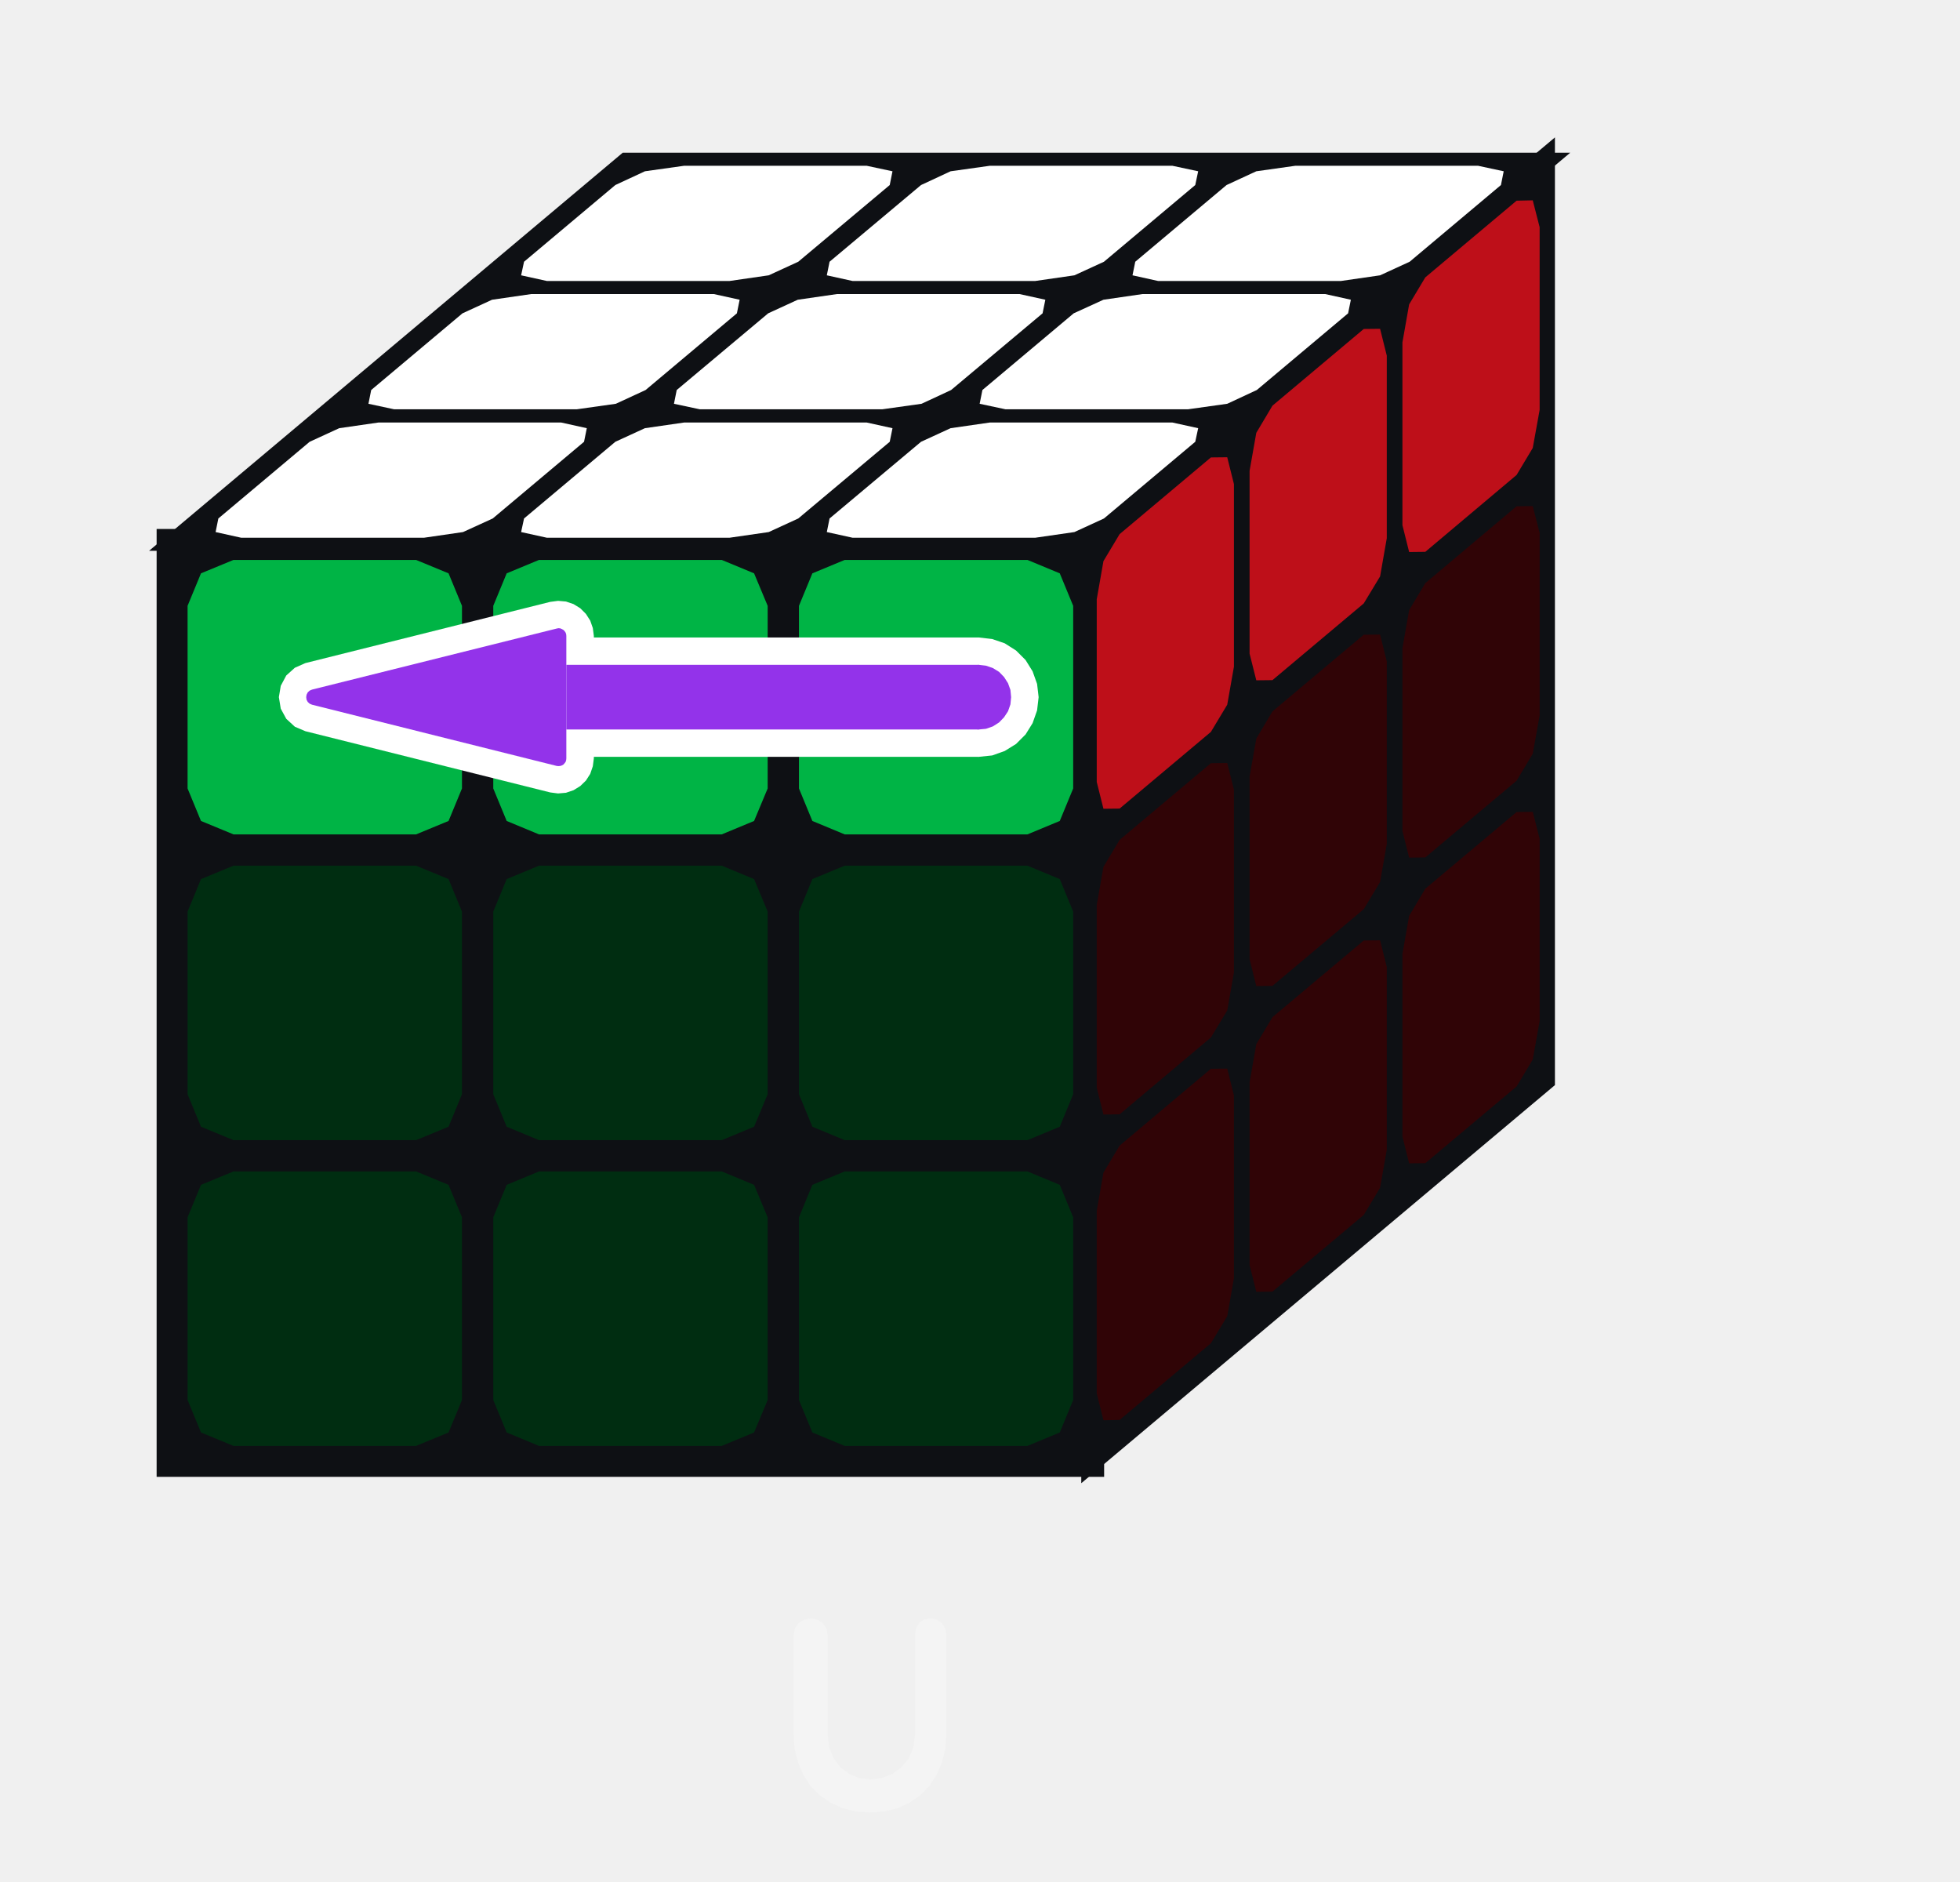
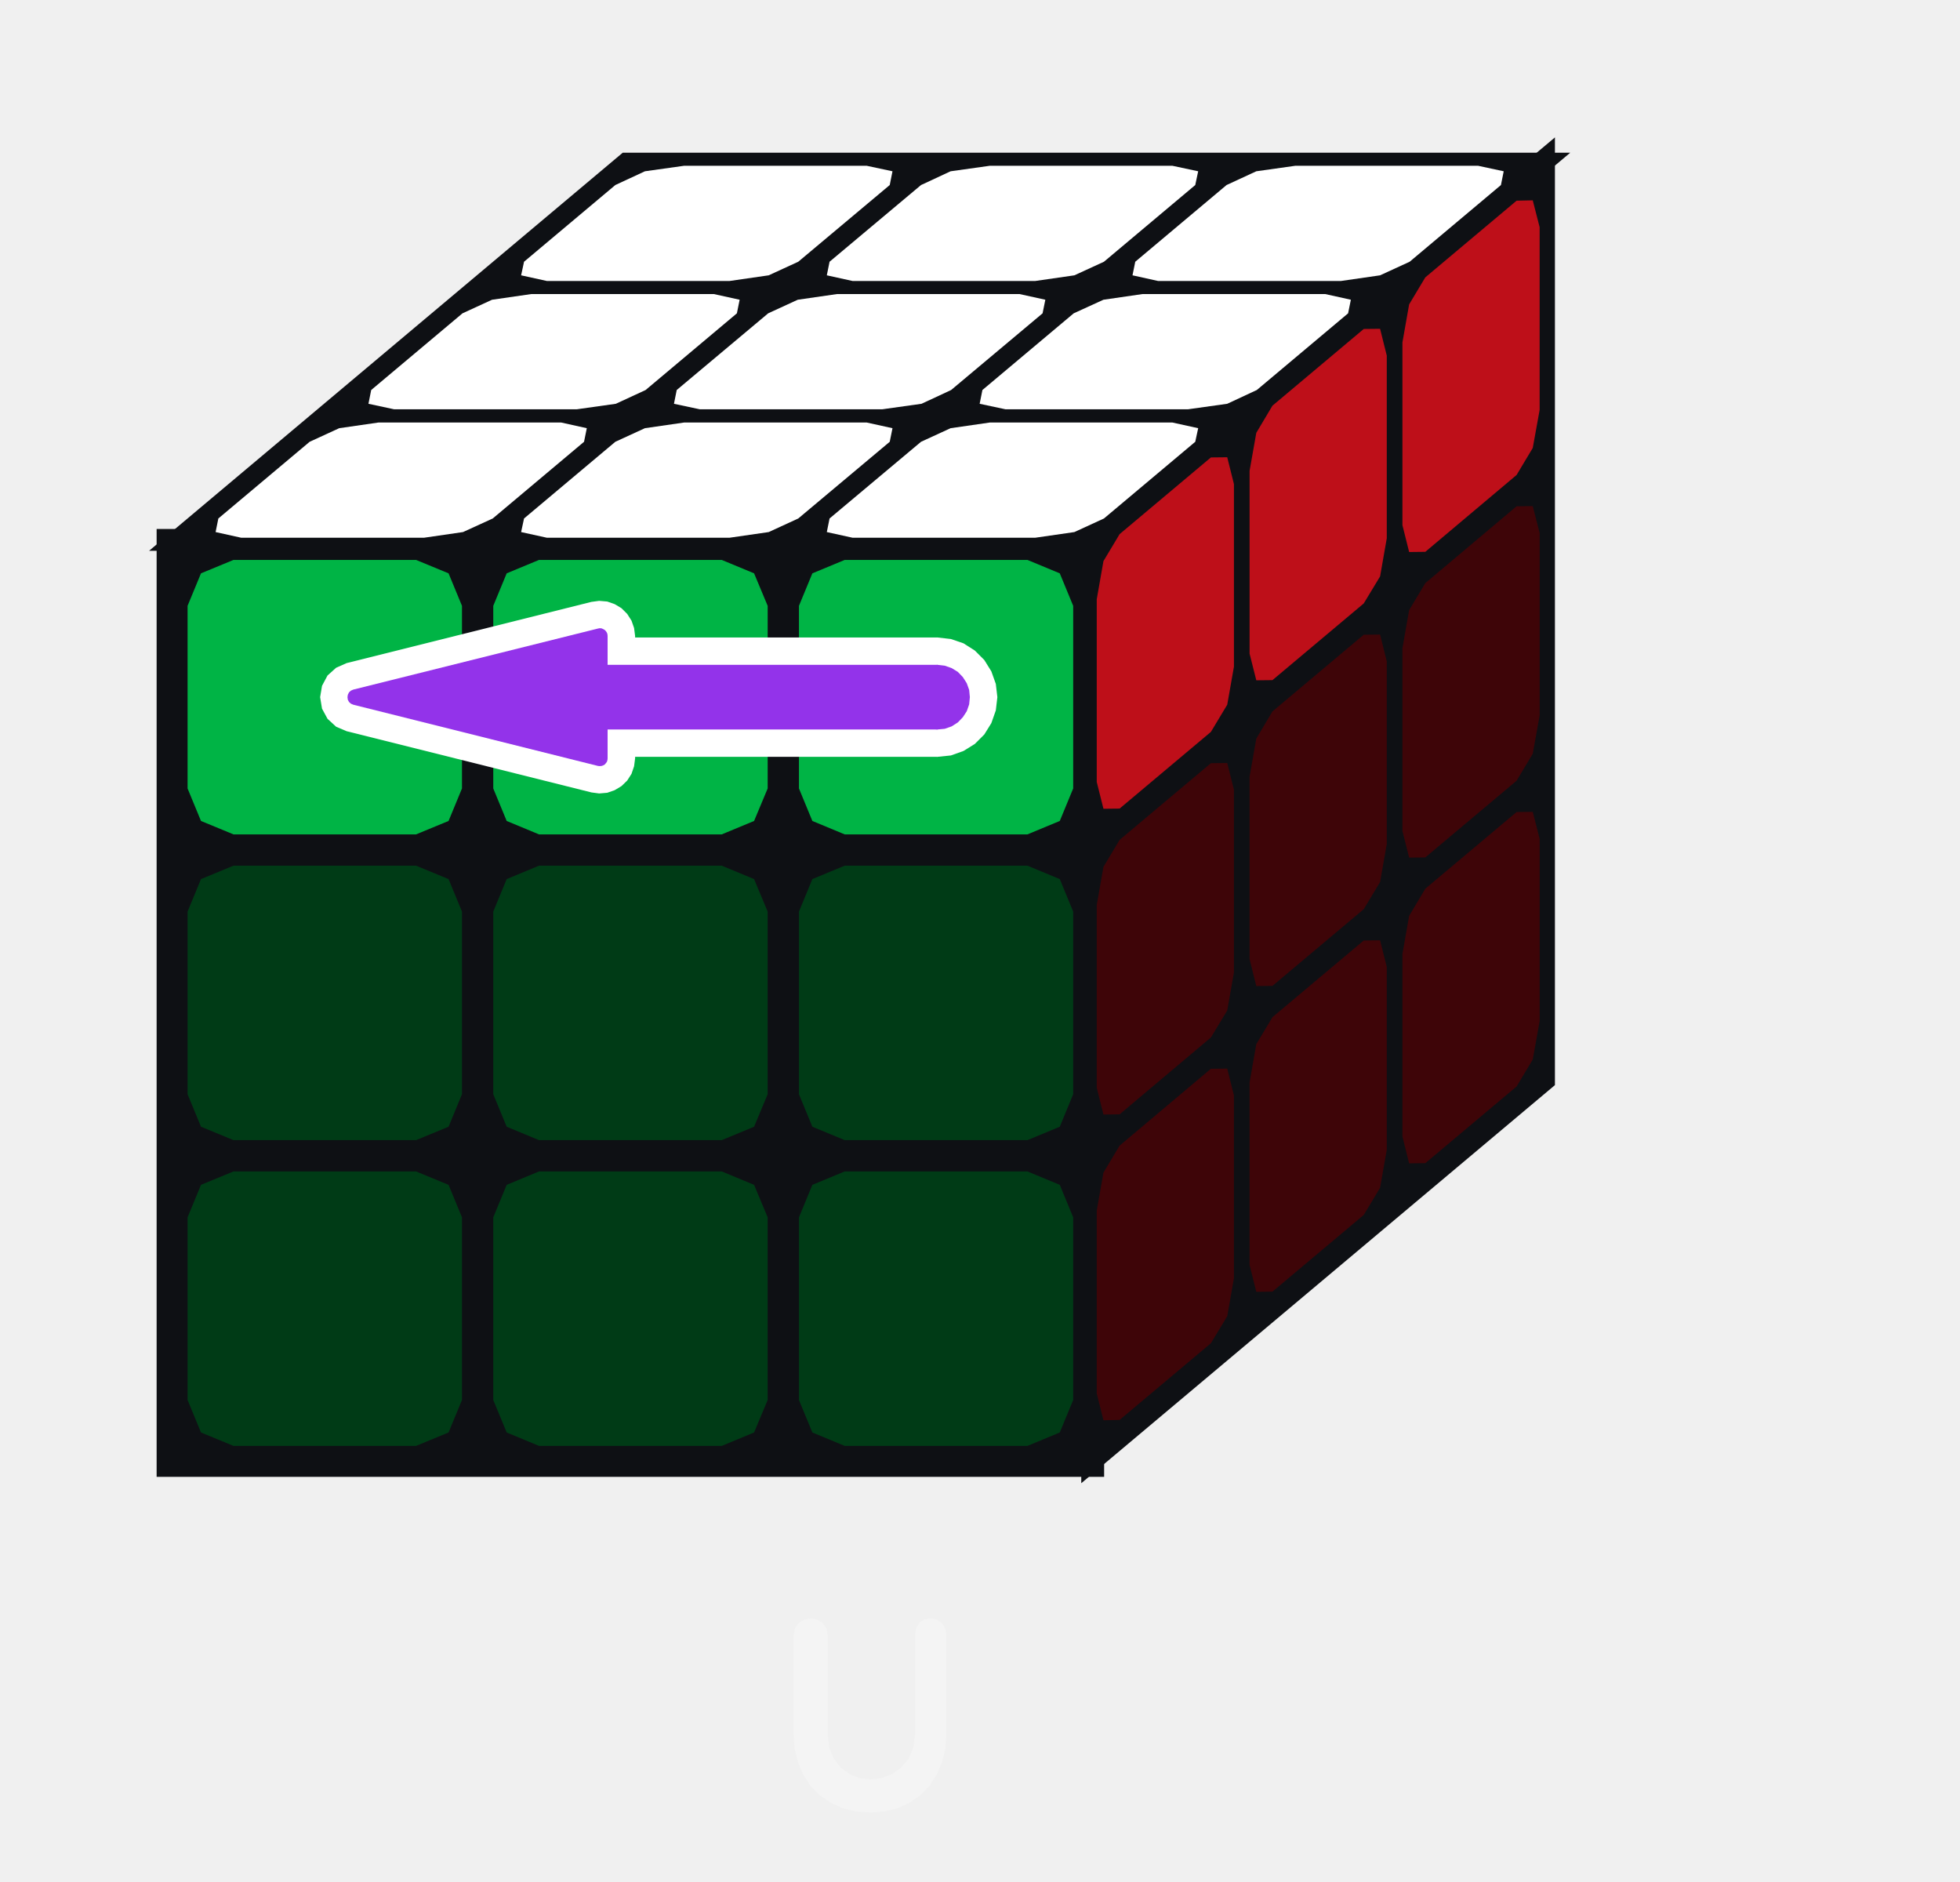
<svg xmlns="http://www.w3.org/2000/svg" viewBox="0 0 114.00 109.20" width="100" height="96">
  <polygon points="9.11,85.76 64.22,85.76 64.22,30.64 9.11,30.64" fill="#0e1014" />
  <polygon points="8.67,31.91 63.78,31.91 91.33,8.76 36.22,8.76" fill="#0e1014" />
  <polygon points="62.89,86.13 90.44,62.98 90.44,7.87 62.89,31.02" fill="#0e1014" />
  <polygon points="51.75,10.64 51.91,9.84 50.41,9.52 39.79,9.52 37.51,9.84 35.79,10.64 30.48,15.10 30.31,15.89 31.81,16.22 42.43,16.22 44.71,15.89 46.43,15.10" fill="#ffffff" />
  <polygon points="69.52,10.64 69.69,9.84 68.19,9.52 57.57,9.52 55.29,9.84 53.57,10.64 48.25,15.10 48.09,15.89 49.59,16.22 60.21,16.22 62.49,15.89 64.21,15.10" fill="#ffffff" />
  <polygon points="87.30,10.64 87.46,9.84 85.97,9.52 75.34,9.52 73.07,9.84 71.34,10.64 66.03,15.10 65.87,15.89 67.36,16.22 77.99,16.22 80.27,15.89 81.99,15.10" fill="#ffffff" />
  <polygon points="42.86,18.10 43.02,17.31 41.52,16.98 30.90,16.98 28.62,17.31 26.90,18.10 21.59,22.56 21.43,23.36 22.92,23.68 33.55,23.68 35.82,23.36 37.55,22.56" fill="#ffffff" />
  <polygon points="60.64,18.10 60.80,17.31 59.30,16.98 48.68,16.98 46.40,17.31 44.68,18.10 39.36,22.56 39.20,23.36 40.70,23.68 51.32,23.68 53.60,23.36 55.32,22.56" fill="#ffffff" />
  <polygon points="78.41,18.10 78.57,17.31 77.08,16.98 66.45,16.98 64.18,17.31 62.45,18.10 57.14,22.56 56.98,23.36 58.48,23.68 69.10,23.68 71.38,23.36 73.10,22.56" fill="#ffffff" />
  <polygon points="33.97,25.57 34.13,24.78 32.64,24.45 22.01,24.45 19.73,24.78 18.01,25.57 12.70,30.03 12.54,30.82 14.03,31.15 24.66,31.15 26.93,30.82 28.66,30.03" fill="#ffffff" />
  <polygon points="51.75,25.57 51.91,24.78 50.41,24.45 39.79,24.45 37.51,24.78 35.79,25.57 30.48,30.03 30.31,30.82 31.81,31.15 42.43,31.15 44.71,30.82 46.43,30.03" fill="#ffffff" />
  <polygon points="69.52,25.57 69.69,24.78 68.19,24.45 57.57,24.45 55.29,24.78 53.57,25.57 48.25,30.03 48.09,30.82 49.59,31.15 60.21,31.15 62.49,30.82 64.21,30.03" fill="#ffffff" />
  <polygon points="71.77,28.03 71.38,26.47 70.43,26.48 65.12,30.94 64.18,32.51 63.79,34.73 63.79,45.35 64.18,46.91 65.12,46.90 70.43,42.44 71.38,40.86 71.77,38.65" fill="#be0f19" />
  <polygon points="80.66,20.56 80.27,19.00 79.32,19.01 74.01,23.47 73.07,25.05 72.68,27.26 72.68,37.89 73.07,39.44 74.01,39.43 79.32,34.97 80.27,33.40 80.66,31.18" fill="#be0f19" />
  <polygon points="89.55,13.09 89.15,11.53 88.21,11.55 82.90,16.01 81.96,17.58 81.57,19.79 81.57,30.42 81.96,31.98 82.90,31.97 88.21,27.50 89.15,25.93 89.55,23.72" fill="#be0f19" />
-   <polygon points="71.77,45.80 71.38,44.25 70.43,44.26 65.12,48.72 64.18,50.29 63.79,52.51 63.79,63.13 64.18,64.69 65.12,64.68 70.43,60.21 71.38,58.64 71.77,56.43" fill="#300406" />
-   <polygon points="80.66,38.34 80.27,36.78 79.32,36.79 74.01,41.25 73.07,42.83 72.68,45.04 72.68,55.66 73.07,57.22 74.01,57.21 79.32,52.75 80.27,51.17 80.66,48.96" fill="#300406" />
-   <polygon points="89.55,30.87 89.15,29.31 88.21,29.32 82.90,33.79 81.96,35.36 81.57,37.57 81.57,48.20 81.96,49.75 82.90,49.74 88.21,45.28 89.15,43.71 89.55,41.49" fill="#300406" />
-   <polygon points="71.77,63.58 71.38,62.02 70.43,62.03 65.12,66.50 64.18,68.07 63.79,70.28 63.79,80.91 64.18,82.47 65.12,82.45 70.43,77.99 71.38,76.42 71.77,74.21" fill="#300406" />
-   <polygon points="80.66,56.11 80.27,54.56 79.32,54.57 74.01,59.03 73.07,60.60 72.68,62.82 72.68,73.44 73.07,75.00 74.01,74.99 79.32,70.53 80.27,68.95 80.66,66.74" fill="#300406" />
-   <polygon points="89.55,48.65 89.15,47.09 88.21,47.10 82.90,51.56 81.96,53.14 81.57,55.35 81.57,65.97 81.96,67.53 82.90,67.52 88.21,63.06 89.15,61.49 89.55,59.27" fill="#300406" />
+   <polygon points="71.77,45.80 71.38,44.25 70.43,44.26 65.12,48.72 64.18,50.29 63.79,52.51 63.79,63.13 64.18,64.69 65.12,64.68 70.43,60.21 71.38,58.64 71.77,56.43" fill="#3e0508" />
+   <polygon points="80.66,38.34 80.27,36.78 79.32,36.79 74.01,41.25 73.07,42.83 72.68,45.04 72.68,55.66 73.07,57.22 74.01,57.21 79.32,52.75 80.27,51.17 80.66,48.96" fill="#3e0508" />
+   <polygon points="89.55,30.87 89.15,29.31 88.21,29.32 82.90,33.79 81.96,35.36 81.57,37.57 81.57,48.20 81.96,49.75 82.90,49.74 88.21,45.28 89.15,43.71 89.55,41.49" fill="#3e0508" />
+   <polygon points="71.77,63.58 71.38,62.02 70.43,62.03 65.12,66.50 64.18,68.07 63.79,70.28 63.79,80.91 64.18,82.47 65.12,82.45 70.43,77.99 71.38,76.42 71.77,74.21" fill="#3e0508" />
+   <polygon points="80.66,56.11 80.27,54.56 79.32,54.57 74.01,59.03 73.07,60.60 72.68,62.82 72.68,73.44 73.07,75.00 74.01,74.99 79.32,70.53 80.27,68.95 80.66,66.74" fill="#3e0508" />
+   <polygon points="89.55,48.65 89.15,47.09 88.21,47.10 82.90,51.56 81.96,53.14 81.57,55.35 81.57,65.97 81.96,67.53 82.90,67.52 88.21,63.06 89.15,61.49 89.55,59.27" fill="#3e0508" />
  <polygon points="26.87,35.11 26.09,33.22 24.20,32.44 13.58,32.44 11.69,33.22 10.91,35.11 10.91,45.73 11.69,47.62 13.58,48.40 24.20,48.40 26.09,47.62 26.87,45.73" fill="#00b445" />
  <polygon points="44.65,35.11 43.86,33.22 41.98,32.44 31.35,32.44 29.47,33.22 28.69,35.11 28.69,45.73 29.47,47.62 31.35,48.40 41.98,48.40 43.86,47.62 44.65,45.73" fill="#00b445" />
  <polygon points="62.42,35.11 61.64,33.22 59.76,32.44 49.13,32.44 47.25,33.22 46.47,35.11 46.47,45.73 47.25,47.62 49.13,48.40 59.76,48.40 61.64,47.62 62.42,45.73" fill="#00b445" />
-   <polygon points="26.87,52.89 26.09,51.00 24.20,50.22 13.58,50.22 11.69,51.00 10.91,52.89 10.91,63.51 11.69,65.40 13.58,66.18 24.20,66.18 26.09,65.40 26.87,63.51" fill="#002d11" />
-   <polygon points="44.65,52.89 43.86,51.00 41.98,50.22 31.35,50.22 29.47,51.00 28.69,52.89 28.69,63.51 29.47,65.40 31.35,66.18 41.98,66.18 43.86,65.40 44.65,63.51" fill="#002d11" />
-   <polygon points="62.42,52.89 61.64,51.00 59.76,50.22 49.13,50.22 47.25,51.00 46.47,52.89 46.47,63.51 47.25,65.40 49.13,66.18 59.76,66.18 61.64,65.40 62.42,63.51" fill="#002d11" />
-   <polygon points="26.87,70.67 26.09,68.78 24.20,68.00 13.58,68.00 11.69,68.78 10.91,70.67 10.91,81.29 11.69,83.18 13.58,83.96 24.20,83.96 26.09,83.18 26.87,81.29" fill="#002d11" />
-   <polygon points="44.65,70.67 43.86,68.78 41.98,68.00 31.35,68.00 29.47,68.78 28.69,70.67 28.69,81.29 29.47,83.18 31.35,83.96 41.98,83.96 43.86,83.18 44.65,81.29" fill="#002d11" />
-   <polygon points="62.42,70.67 61.64,68.78 59.76,68.00 49.13,68.00 47.25,68.78 46.47,70.67 46.47,81.29 47.25,83.18 49.13,83.96 59.76,83.96 61.64,83.18 62.42,81.29" fill="#002d11" />
-   <polygon points="56.93,43.89 32.94,43.89 32.94,36.95 56.93,36.95" fill="#ffffff" />
-   <polygon points="60.41,40.42 60.32,39.65 60.06,38.92 59.65,38.26 59.10,37.71 58.44,37.29 57.71,37.04 56.93,36.95 56.16,37.04 55.43,37.29 54.77,37.71 54.22,38.26 53.80,38.92 53.55,39.65 53.46,40.42 53.55,41.19 53.80,41.93 54.22,42.59 54.77,43.14 55.43,43.55 56.16,43.81 56.93,43.89 57.71,43.81 58.44,43.55 59.10,43.14 59.65,42.59 60.06,41.93 60.32,41.19" fill="#ffffff" />
-   <polygon points="34.54,43.98 34.48,44.44 34.33,44.88 34.08,45.27 33.75,45.59 33.36,45.83 32.92,45.98 32.46,46.02 32.00,45.96 17.76,42.40 17.15,42.14 16.65,41.68 16.33,41.09 16.22,40.42 16.33,39.76 16.65,39.16 17.15,38.71 17.76,38.44 32.00,34.88 32.46,34.82 32.92,34.86 33.36,35.01 33.75,35.25 34.08,35.58 34.33,35.97 34.48,36.40 34.54,36.86" fill="#ffffff" />
-   <polygon points="56.93,42.30 32.94,42.30 32.94,38.54 56.93,38.54" fill="#9333ea" />
-   <polygon points="58.81,40.42 58.77,40.00 58.63,39.61 58.40,39.25 58.11,38.95 57.75,38.73 57.35,38.59 56.93,38.54 56.51,38.59 56.12,38.73 55.76,38.95 55.46,39.25 55.24,39.61 55.10,40.00 55.05,40.42 55.10,40.84 55.24,41.24 55.46,41.59 55.76,41.89 56.12,42.12 56.51,42.26 56.93,42.30 57.35,42.26 57.75,42.12 58.11,41.89 58.40,41.59 58.63,41.24 58.77,40.84" fill="#9333ea" />
-   <polygon points="32.94,43.98 32.93,44.08 32.90,44.18 32.84,44.26 32.77,44.34 32.68,44.39 32.59,44.42 32.48,44.43 32.38,44.42 18.15,40.86 18.01,40.80 17.90,40.70 17.83,40.57 17.81,40.42 17.83,40.28 17.90,40.14 18.01,40.04 18.15,39.98 32.38,36.43 32.48,36.41 32.59,36.42 32.68,36.46 32.77,36.51 32.84,36.58 32.90,36.67 32.93,36.76 32.94,36.86" fill="#9333ea" />
+   <polygon points="26.87,52.89 26.09,51.00 24.20,50.22 13.58,50.22 11.69,51.00 10.91,52.89 10.91,63.51 11.69,65.40 13.58,66.18 24.20,66.18 26.09,65.40 26.87,63.51" fill="#003b16" />
+   <polygon points="44.65,52.89 43.86,51.00 41.98,50.22 31.35,50.22 29.47,51.00 28.69,52.89 28.69,63.51 29.47,65.40 31.35,66.18 41.98,66.18 43.86,65.40 44.65,63.51" fill="#003b16" />
+   <polygon points="62.42,52.89 61.64,51.00 59.76,50.22 49.13,50.22 47.25,51.00 46.47,52.89 46.47,63.51 47.25,65.40 49.13,66.18 59.76,66.18 61.64,65.40 62.42,63.51" fill="#003b16" />
+   <polygon points="26.87,70.67 26.09,68.78 24.20,68.00 13.58,68.00 11.69,68.78 10.91,70.67 10.91,81.29 11.69,83.18 13.58,83.96 24.20,83.96 26.09,83.18 26.87,81.29" fill="#003b16" />
+   <polygon points="44.65,70.67 43.86,68.78 41.98,68.00 31.35,68.00 29.47,68.78 28.69,70.67 28.69,81.29 29.47,83.18 31.35,83.96 41.98,83.96 43.86,83.18 44.65,81.29" fill="#003b16" />
+   <polygon points="62.42,70.67 61.64,68.78 59.76,68.00 49.13,68.00 47.25,68.78 46.47,70.67 46.47,81.29 47.25,83.18 49.13,83.96 59.76,83.96 61.64,83.18 62.42,81.29" fill="#003b16" />
+   <polygon points="54.53,43.89 35.34,43.89 35.34,36.95 54.53,36.95" fill="#ffffff" />
+   <polygon points="58.01,40.42 57.92,39.65 57.66,38.92 57.25,38.26 56.70,37.71 56.04,37.29 55.31,37.04 54.53,36.95 53.76,37.04 53.03,37.29 52.37,37.71 51.82,38.26 51.41,38.92 51.15,39.65 51.06,40.42 51.15,41.19 51.41,41.93 51.82,42.59 52.37,43.14 53.03,43.55 53.76,43.81 54.53,43.89 55.31,43.81 56.04,43.55 56.70,43.14 57.25,42.59 57.66,41.93 57.92,41.19" fill="#ffffff" />
+   <polygon points="36.94,43.98 36.88,44.44 36.73,44.88 36.48,45.27 36.15,45.59 35.75,45.83 35.32,45.98 34.85,46.02 34.40,45.96 20.16,42.40 19.55,42.14 19.05,41.68 18.73,41.09 18.62,40.42 18.73,39.76 19.05,39.16 19.55,38.71 20.16,38.44 34.40,34.88 34.85,34.82 35.32,34.86 35.75,35.01 36.15,35.25 36.48,35.58 36.73,35.97 36.88,36.40 36.94,36.86" fill="#ffffff" />
+   <polygon points="54.53,42.30 35.34,42.30 35.34,38.54 54.53,38.54" fill="#9333ea" />
+   <polygon points="56.41,40.42 56.37,40.00 56.23,39.61 56.00,39.25 55.71,38.95 55.35,38.73 54.95,38.59 54.53,38.54 54.12,38.59 53.72,38.73 53.36,38.95 53.06,39.25 52.84,39.61 52.70,40.00 52.65,40.42 52.70,40.84 52.84,41.24 53.06,41.59 53.36,41.89 53.72,42.12 54.12,42.26 54.53,42.30 54.95,42.26 55.35,42.12 55.71,41.89 56.00,41.59 56.23,41.24 56.37,40.84" fill="#9333ea" />
+   <polygon points="35.34,43.98 35.33,44.08 35.30,44.18 35.24,44.26 35.17,44.34 35.08,44.39 34.99,44.42 34.88,44.43 34.78,44.42 20.55,40.86 20.41,40.80 20.30,40.70 20.23,40.57 20.21,40.42 20.23,40.28 20.30,40.14 20.41,40.04 20.55,39.98 34.78,36.43 34.88,36.41 34.99,36.42 35.08,36.46 35.17,36.51 35.24,36.58 35.30,36.67 35.33,36.76 35.34,36.86" fill="#9333ea" />
  <polygon points="54.11,93.98 54.49,94.06 54.78,94.26 54.98,94.58 55.04,94.96 55.04,100.75 54.98,101.60 54.78,102.38 54.47,103.10 54.05,103.74 53.53,104.27 52.91,104.70 52.22,105.02 51.45,105.22 50.61,105.28 49.77,105.22 49.00,105.02 48.30,104.70 47.68,104.27 47.15,103.74 46.73,103.10 46.42,102.38 46.22,101.60 46.16,100.75 46.16,94.96 46.23,94.58 46.45,94.26 46.78,94.06 47.18,93.98 47.54,94.06 47.85,94.26 48.07,94.58 48.14,94.96 48.14,100.75 48.23,101.50 48.49,102.14 48.89,102.66 49.40,103.04 49.98,103.28 50.61,103.36 51.27,103.28 51.89,103.04 52.42,102.66 52.85,102.14 53.12,101.50 53.22,100.75 53.22,94.96 53.28,94.58 53.46,94.26 53.74,94.06" fill="#f4f4f4" />
</svg>
